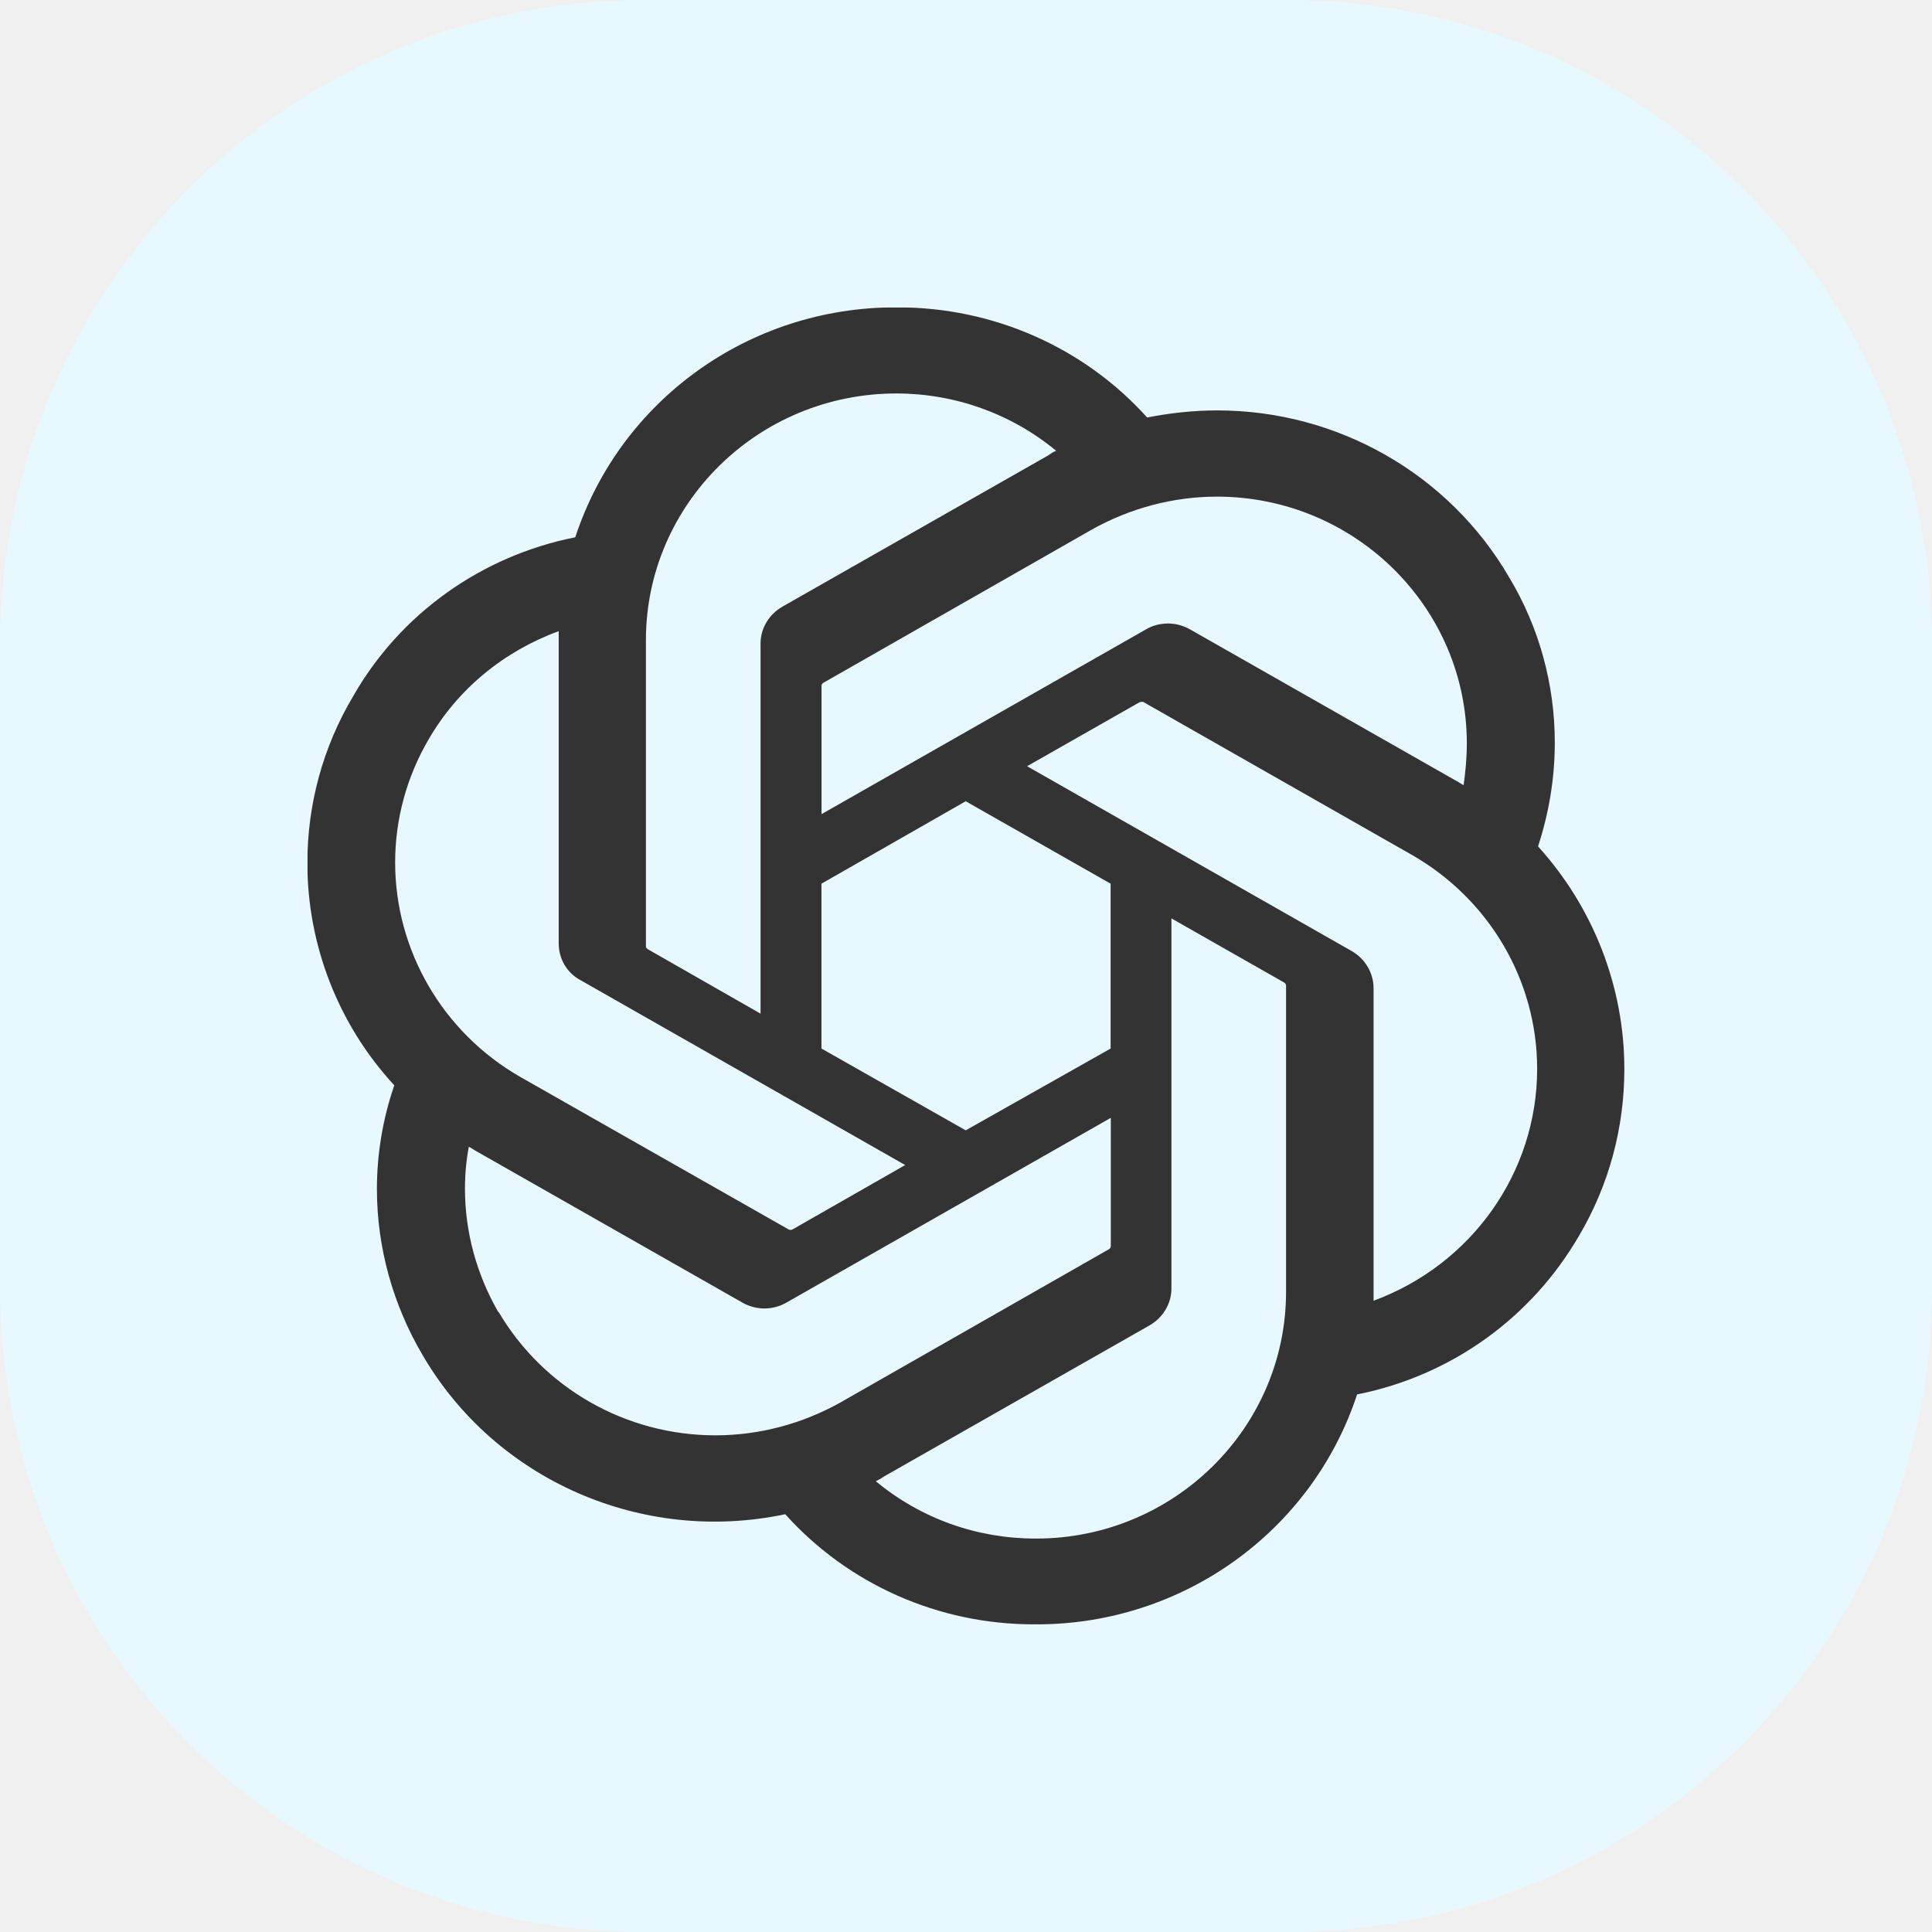
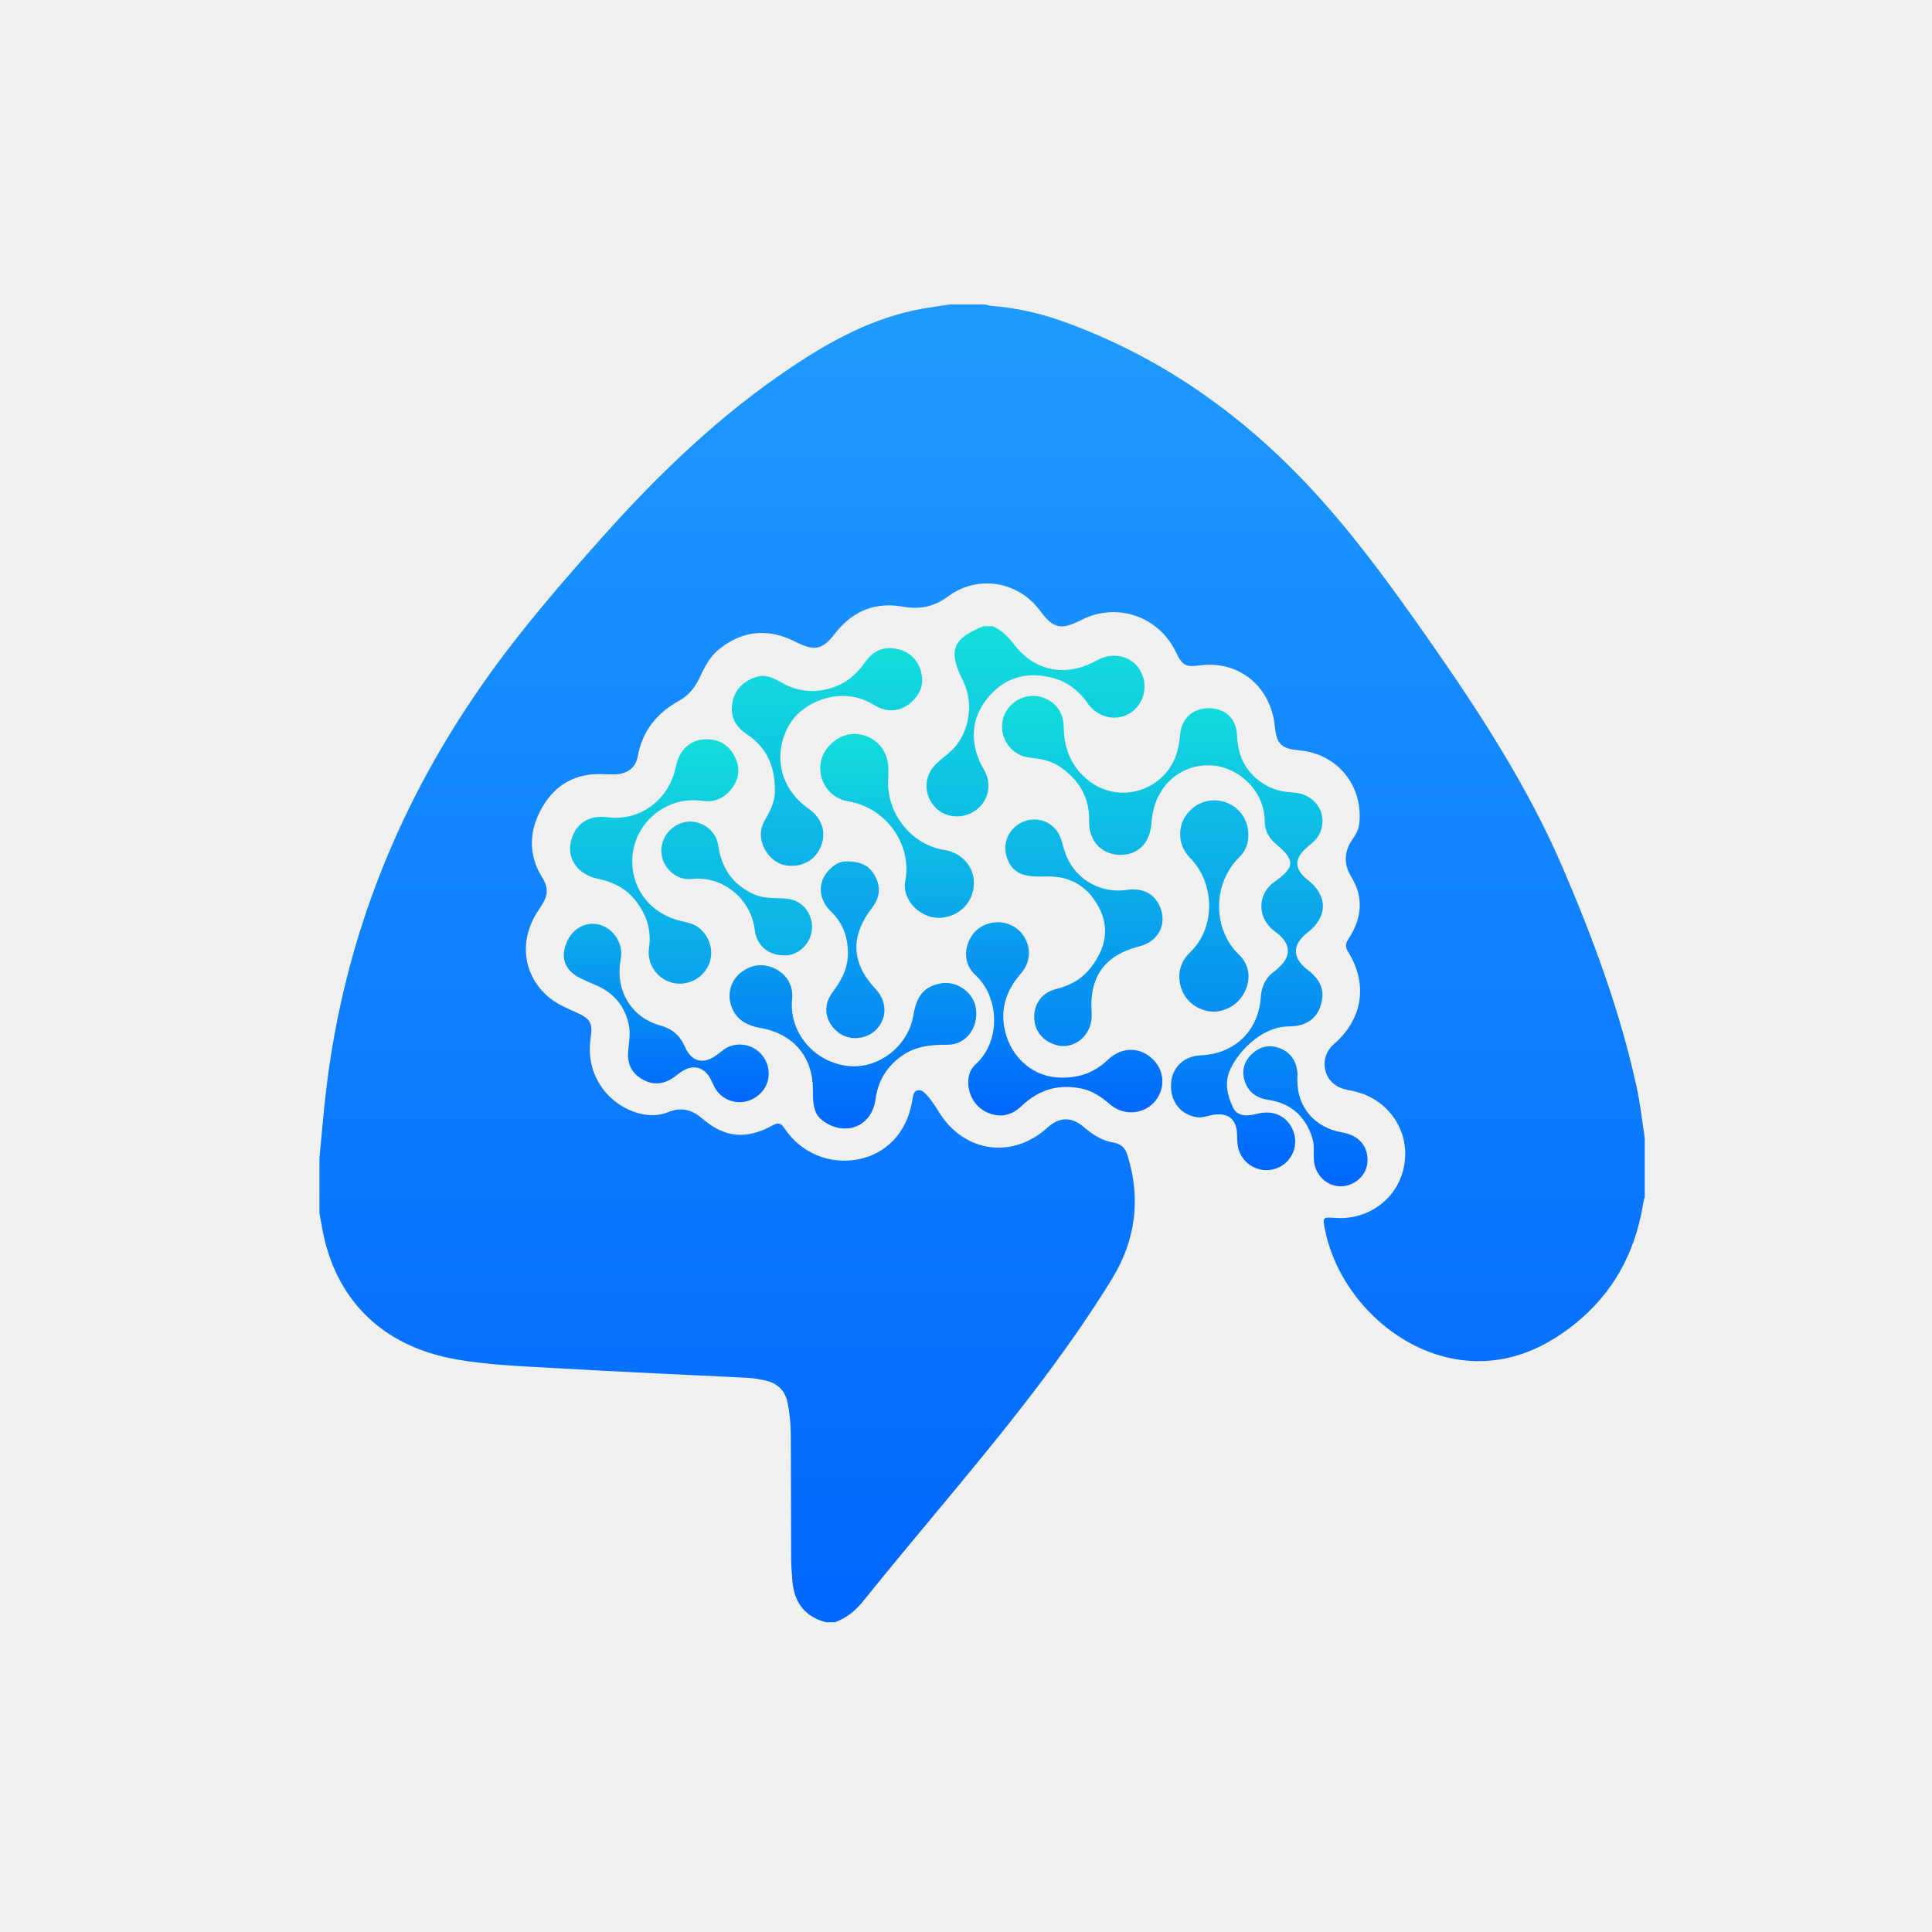
- <svg xmlns="http://www.w3.org/2000/svg" xmlns:xlink="http://www.w3.org/1999/xlink" width="30" height="30" viewBox="0 0 30 30" fill="none">
-   <defs>
-     <rect id="path_0" x="0" y="0" width="30" height="30" />
-     <rect id="path_1" x="0" y="0" width="20.455" height="20.455" />
-   </defs>
-   <g opacity="1" transform="translate(0 0)  rotate(0 15 15)">
-     <rect fill="#E7F8FF" opacity="1" transform="translate(0 0)  rotate(0 15 15)" x="0" y="0" width="30" height="30" rx="10" />
-     <mask id="bg-mask-0" fill="white">
-       <use xlink:href="#path_0" />
-     </mask>
-     <g mask="url(#bg-mask-0)">
-       <g opacity="1" transform="translate(4.772727 4.772727)  rotate(0 10.22727 10.22727)">
-         <mask id="bg-mask-1" fill="white">
-           <use xlink:href="#path_1" />
-         </mask>
-         <g mask="url(#bg-mask-1)">
-           <path id="分组 1" fill-rule="evenodd" style="fill:#333333" transform="translate(0 0)  rotate(0 10.22727 10.22727)" opacity="1" d="M19.11 8.37L19.11 8.37C19.28 7.85 19.37 7.31 19.37 6.76C19.37 5.86 19.13 4.97 18.66 4.19C17.73 2.59 16 1.6 14.13 1.6C13.76 1.6 13.4 1.64 13.04 1.71C12.06 0.62 10.65 0 9.17 0L9.14 0L9.13 0C6.86 0 4.86 1.44 4.16 3.57C2.7 3.86 1.44 4.76 0.71 6.04C0.24 6.83 0 7.72 0 8.63C0 9.9 0.48 11.14 1.35 12.08C1.17 12.6 1.08 13.15 1.08 13.69C1.08 14.6 1.33 15.49 1.79 16.27C2.92 18.21 5.2 19.21 7.42 18.74C8.4 19.83 9.8 20.45 11.28 20.45L11.31 20.45L11.33 20.45C13.59 20.45 15.6 19.01 16.3 16.88C17.76 16.59 19.01 15.69 19.75 14.41C20.21 13.63 20.45 12.74 20.45 11.83C20.45 10.55 19.97 9.32 19.11 8.37Z M8.947 18.158C8.907 18.188 8.867 18.208 8.827 18.228C9.527 18.808 10.397 19.118 11.307 19.118L11.317 19.118C13.457 19.118 15.197 17.398 15.197 15.288L15.197 10.528C15.197 10.508 15.177 10.488 15.157 10.478L13.417 9.488L13.417 15.238C13.417 15.468 13.287 15.688 13.077 15.808L8.947 18.158Z M8.277 17.005L12.447 14.625C12.466 14.615 12.476 14.595 12.476 14.575L12.476 14.575L12.476 12.585L7.437 15.455C7.227 15.575 6.967 15.575 6.757 15.455L2.627 13.105C2.587 13.085 2.537 13.045 2.507 13.035C2.467 13.245 2.447 13.465 2.447 13.685C2.447 14.355 2.627 15.015 2.967 15.605L2.967 15.595C3.667 16.785 4.947 17.515 6.337 17.515C7.017 17.515 7.687 17.335 8.277 17.005Z M3.903 5.168C3.903 5.128 3.903 5.068 3.903 5.028C3.053 5.338 2.333 5.928 1.883 6.708L1.883 6.708C1.543 7.288 1.363 7.948 1.363 8.618C1.363 9.988 2.103 11.258 3.303 11.948L7.473 14.318C7.493 14.328 7.513 14.328 7.533 14.318L9.283 13.318L4.243 10.448C4.033 10.338 3.903 10.118 3.903 9.878L3.903 9.878L3.903 5.168Z M17.156 8.505L12.976 6.125C12.956 6.125 12.936 6.125 12.916 6.135L11.176 7.125L16.216 9.995C16.426 10.115 16.556 10.335 16.556 10.575C16.556 10.575 16.556 10.575 16.556 10.575L16.556 15.425C18.076 14.865 19.096 13.435 19.096 11.825C19.096 10.455 18.356 9.195 17.156 8.505Z M8.014 5.829C7.994 5.839 7.984 5.859 7.984 5.879L7.984 5.879L7.984 7.869L13.024 4.999C13.124 4.939 13.244 4.909 13.364 4.909C13.484 4.909 13.594 4.939 13.704 4.999L17.834 7.349C17.874 7.369 17.914 7.399 17.954 7.419L17.954 7.419C17.984 7.209 18.004 6.989 18.004 6.769C18.004 4.659 16.264 2.939 14.124 2.939C13.444 2.939 12.774 3.119 12.184 3.449L8.014 5.829Z M9.147 1.337C6.997 1.337 5.257 3.057 5.257 5.167L5.257 9.927C5.257 9.947 5.277 9.957 5.287 9.967L7.037 10.967L7.037 5.227L7.037 5.217C7.037 4.987 7.167 4.767 7.377 4.647L11.507 2.297C11.547 2.267 11.597 2.237 11.627 2.227C10.927 1.647 10.047 1.337 9.147 1.337Z M7.983 11.509L10.223 12.779L12.473 11.509L12.473 8.949L10.223 7.669L7.983 8.949L7.983 11.509Z " />
-         </g>
-       </g>
+ <svg xmlns="http://www.w3.org/2000/svg" width="60" height="60" viewBox="0 0 200 200" version="1.1" xml:space="preserve" style="fill-rule:evenodd;clip-rule:evenodd;stroke-linejoin:round;stroke-miterlimit:2;">
+   <g transform="matrix(1.23881,0,0,1.23881,-21.8871,4.75893)">
+     <g>
+       <path d="M87.45,131.72L86.69,131.72C84.83,131.23 83.98,129.96 83.87,128.11C83.84,127.6 83.79,127.1 83.78,126.59C83.77,123.08 83.76,119.57 83.75,116.06C83.75,115.17 83.66,114.28 83.49,113.41C83.29,112.37 82.65,111.75 81.63,111.52C81.16,111.42 80.68,111.32 80.2,111.3C74.92,111.03 69.63,110.81 64.35,110.5C61.48,110.33 58.6,110.25 55.77,109.75C49.56,108.65 45.61,104.71 44.56,98.64C44.5,98.27 44.43,97.89 44.36,97.52L44.36,92.94C44.55,91.02 44.7,89.09 44.93,87.18C46.46,74.39 51.13,62.84 58.64,52.41C61.51,48.42 64.73,44.71 68,41.04C72.74,35.73 77.85,30.82 83.8,26.84C87.17,24.59 90.68,22.68 94.73,21.96C95.5,21.82 96.28,21.72 97.06,21.6L99.96,21.6C100.16,21.64 100.35,21.71 100.55,21.72C102.59,21.88 104.58,22.33 106.5,23.02C115.08,26.1 122.2,31.3 128.22,38.08C131.44,41.7 134.26,45.62 137.04,49.58C141.3,55.68 145.36,61.9 148.3,68.77C150.84,74.7 153.07,80.73 154.44,87.04C154.74,88.43 154.89,89.85 155.11,91.25L155.11,96.14C155.06,96.39 154.99,96.63 154.95,96.88C154.28,100.91 152.42,104.28 149.22,106.83C146.45,109.04 143.29,110.28 139.72,109.8C134.27,109.07 129.47,104.35 128.38,98.88C128.18,97.89 128.21,97.85 129.22,97.93C132.13,98.15 134.64,96.18 135.04,93.35C135.44,90.52 133.59,87.93 130.73,87.33C130.36,87.25 129.97,87.19 129.63,87.04C128.18,86.41 127.91,84.47 129.1,83.44C131.53,81.35 132.01,78.43 130.33,75.71C130.1,75.34 130.07,75.05 130.32,74.67C131.43,72.99 131.69,71.24 130.59,69.44C129.92,68.34 129.98,67.28 130.73,66.23C131.03,65.81 131.23,65.36 131.27,64.83C131.52,61.71 129.36,59.14 126.25,58.86C124.73,58.72 124.35,58.35 124.2,56.86C123.86,53.51 121.19,51.33 117.94,51.76C116.73,51.92 116.47,51.78 115.93,50.65C114.49,47.65 111,46.46 108.04,47.96C106.31,48.84 105.7,48.7 104.56,47.17C102.73,44.71 99.35,44.17 96.89,46C95.75,46.85 94.55,47.11 93.16,46.86C90.82,46.43 88.91,47.21 87.45,49.09C86.38,50.48 85.73,50.59 84.12,49.78C81.92,48.67 79.81,48.8 77.83,50.35C77.06,50.95 76.6,51.77 76.21,52.63C75.82,53.49 75.28,54.24 74.46,54.69C72.56,55.73 71.34,57.23 70.95,59.41C70.78,60.35 70.02,60.85 69.05,60.87C68.69,60.88 68.34,60.86 67.98,60.85C65.8,60.78 64.13,61.67 63.02,63.55C61.86,65.51 61.78,67.57 62.98,69.49C63.58,70.45 63.4,71.11 62.88,71.89C62.64,72.25 62.4,72.61 62.21,73C61.05,75.36 61.6,77.92 63.59,79.54C64.29,80.11 65.12,80.44 65.93,80.81C67,81.29 67.21,81.69 67.03,82.85C66.79,84.44 67.11,85.89 68.07,87.18C69.36,88.9 71.74,89.81 73.45,89.11C74.6,88.64 75.48,88.87 76.38,89.65C78.23,91.24 80.04,91.4 82.21,90.21C82.7,89.94 82.93,90 83.24,90.47C84.6,92.52 87.03,93.51 89.42,93.03C91.74,92.56 93.38,90.83 93.86,88.35C93.89,88.2 93.91,88.05 93.94,87.9C93.99,87.65 94.03,87.37 94.31,87.28C94.63,87.18 94.84,87.39 95.04,87.59C95.49,88.05 95.82,88.59 96.16,89.13C98.24,92.47 102.27,93.04 105.18,90.4C106.19,89.48 107.21,89.45 108.25,90.35C108.98,90.98 109.78,91.48 110.72,91.64C111.41,91.76 111.71,92.12 111.9,92.74C113.01,96.36 112.57,99.79 110.6,103.01C109.11,105.44 107.5,107.79 105.81,110.1C100.8,116.94 95.16,123.29 89.85,129.89C89.23,130.68 88.46,131.35 87.45,131.72Z" style="fill:url(#_Linear1);fill-rule:nonzero;" />
+     </g>
+     <g>
+       <path d="M99.13,63.92C100.25,63.17 100.59,61.76 99.94,60.56C99.83,60.36 99.71,60.16 99.61,59.96C98.74,58.06 98.83,56.23 100.13,54.57C101.46,52.87 103.25,52.28 105.37,52.74C106.73,53.03 107.75,53.78 108.56,54.93C109.64,56.47 111.74,56.53 112.79,55.11C113.53,54.11 113.47,52.72 112.66,51.79C111.85,50.87 110.48,50.69 109.31,51.35C106.77,52.78 104.11,52.27 102.39,49.99C101.9,49.35 101.36,48.81 100.61,48.49L99.85,48.49C97.23,49.54 96.87,50.52 98.16,53.1C99.06,54.89 98.68,57.36 97.28,58.78C96.85,59.21 96.34,59.56 95.9,59.98C94.89,60.95 94.82,62.43 95.71,63.5C96.51,64.48 98.01,64.67 99.13,63.92Z" style="fill:url(#_Linear2);fill-rule:nonzero;" />
+       <path d="M122.72,89.23C121.68,89.5 121.01,89.36 120.7,88.7C120.26,87.76 120,86.76 120.38,85.75C120.95,84.25 122.97,81.93 125.39,81.93C126.77,81.93 127.67,81.3 128.01,80.24C128.42,78.99 128.09,78.09 126.93,77.19C125.63,76.19 125.63,75.1 126.94,74.08C128.63,72.77 128.64,71 126.95,69.69C125.8,68.8 125.79,67.88 126.92,66.94C127.35,66.58 127.79,66.22 128,65.68C128.64,64.09 127.54,62.48 125.72,62.38C124.91,62.34 124.16,62.18 123.46,61.78C121.87,60.86 121.11,59.46 121.04,57.64C120.99,56.23 120.08,55.35 118.72,55.34C117.35,55.32 116.41,56.18 116.28,57.55C116.25,57.93 116.19,58.31 116.11,58.68C115.39,62.03 111.46,63.51 108.73,61.46C107.23,60.33 106.59,58.79 106.56,56.96C106.54,55.99 106.2,55.22 105.37,54.71C104.4,54.11 103.26,54.19 102.37,54.88C101.58,55.5 101.22,56.57 101.49,57.55C101.78,58.62 102.67,59.38 103.8,59.48C104.7,59.56 105.56,59.75 106.31,60.28C107.87,61.38 108.73,62.83 108.68,64.8C108.64,66.53 109.86,67.69 111.5,67.59C112.88,67.51 113.79,66.49 113.89,64.92C114.07,62.1 116.02,60.12 118.64,60.11C121.07,60.11 123.35,62.22 123.35,64.78C123.35,65.55 123.7,66.2 124.3,66.7C125.92,68.05 125.89,68.63 124.15,69.86C122.84,70.79 122.7,72.57 123.86,73.7C124.11,73.95 124.42,74.14 124.68,74.39C125.47,75.14 125.49,76.01 124.74,76.8C124.55,77 124.34,77.2 124.12,77.36C123.41,77.88 123.09,78.6 123.03,79.45C122.84,82.3 120.86,84.22 117.98,84.35C116.52,84.41 115.51,85.46 115.52,86.91C115.52,88.28 116.35,89.28 117.63,89.51C118.13,89.6 118.58,89.39 119.05,89.32C120.31,89.11 121.01,89.69 121.04,90.96C121.05,91.5 121.06,92.03 121.29,92.53C121.83,93.71 123.23,94.26 124.44,93.75C125.62,93.25 126.2,91.91 125.75,90.71C125.29,89.45 124.1,88.87 122.72,89.23Z" style="fill:url(#_Linear3);fill-rule:nonzero;" />
+       <path d="M113.58,84.33C112.57,83.64 111.26,83.76 110.29,84.68C109.24,85.68 108.04,86.23 106.35,86.21C104.15,86.21 102.17,84.64 101.64,82.26C101.23,80.42 101.78,78.87 103.01,77.47C104.23,76.08 103.62,73.96 101.89,73.36C100.81,72.99 99.52,73.4 98.9,74.31C98.19,75.36 98.19,76.72 99.15,77.61C101.21,79.5 101.33,83.19 99.16,85.13C98.78,85.47 98.6,85.97 98.58,86.5C98.53,87.6 99.15,88.65 100.12,89.1C101.18,89.59 102.16,89.42 103.06,88.56C104.5,87.19 106.18,86.71 108.12,87.14C109.02,87.34 109.73,87.85 110.42,88.44C111.86,89.67 114,89.13 114.64,87.4C115.06,86.26 114.64,85.05 113.58,84.33Z" style="fill:url(#_Linear4);fill-rule:nonzero;" />
+       <path d="M99.22,80.45C99.03,79.06 97.58,78.05 96.19,78.35C94.88,78.63 94.26,79.38 93.99,81.01C93.55,83.64 90.98,85.58 88.4,85.22C85.6,84.83 83.59,82.36 83.86,79.66C83.97,78.59 83.48,77.64 82.5,77.14C81.51,76.63 80.53,76.72 79.63,77.39C78.81,77.99 78.45,79.04 78.72,80.04C79.07,81.3 79.98,81.84 81.22,82.06C84.03,82.56 85.63,84.53 85.6,87.34C85.58,88.89 85.85,89.51 86.76,90.03C88.6,91.09 90.55,90.12 90.83,88.02C91.02,86.59 91.67,85.44 92.82,84.54C94.02,83.6 95.39,83.45 96.85,83.46C98.38,83.47 99.44,82.06 99.22,80.45Z" style="fill:url(#_Linear5);fill-rule:nonzero;" />
+       <path d="M67.58,69.58C68.83,69.84 69.94,70.36 70.76,71.39C71.69,72.56 72.12,73.86 71.9,75.37C71.72,76.66 72.49,77.84 73.68,78.23C74.87,78.62 76.2,78.08 76.8,76.97C77.38,75.91 77.09,74.53 76.12,73.73C75.69,73.37 75.18,73.26 74.65,73.14C72.15,72.58 70.52,70.62 70.5,68.17C70.48,65.07 73.25,62.64 76.32,63.08C77.46,63.25 78.32,62.79 78.94,61.88C79.5,61.06 79.49,60.15 79.01,59.28C78.48,58.31 77.63,57.89 76.55,57.94C75.29,58 74.43,58.84 74.13,60.28C73.56,63.02 71.11,64.81 68.44,64.45C66.81,64.23 65.63,65.06 65.34,66.64C65.09,68.01 66.03,69.25 67.58,69.58Z" style="fill:url(#_Linear6);fill-rule:nonzero;" />
+       <path d="M80.07,57.51C81.62,58.55 82.41,60.01 82.42,62.12C82.47,62.84 82.17,63.7 81.69,64.5C81.38,65.02 81.18,65.55 81.26,66.16C81.43,67.37 82.36,68.36 83.45,68.49C84.76,68.64 85.86,67.99 86.3,66.8C86.73,65.65 86.33,64.51 85.24,63.74C82.82,62.04 82.2,59.16 83.65,56.68C84.76,54.79 88,53.43 90.58,55C90.82,55.14 91.07,55.28 91.33,55.37C92.26,55.68 93.1,55.48 93.82,54.84C94.52,54.21 94.88,53.43 94.67,52.45C94.42,51.3 93.7,50.61 92.58,50.38C91.51,50.16 90.62,50.55 89.99,51.45C89.36,52.35 88.61,53.08 87.58,53.49C85.96,54.14 84.4,54.03 82.89,53.15C82.24,52.78 81.56,52.47 80.79,52.75C79.73,53.13 79.02,53.83 78.85,54.99C78.69,56.1 79.16,56.9 80.07,57.51Z" style="fill:url(#_Linear7);fill-rule:nonzero;" />
+       <path d="M111.84,70.52C109.45,70.88 107.23,69.44 106.58,67.11C106.46,66.7 106.36,66.27 106.17,65.89C105.59,64.77 104.23,64.33 103.09,64.86C101.93,65.4 101.39,66.68 101.82,67.86C102.25,69.04 103.06,69.46 104.79,69.4L105.32,69.4C107.24,69.4 108.64,70.34 109.5,71.99C110.41,73.73 110.05,75.4 108.86,76.96C108.08,77.98 107.13,78.5 105.91,78.81C104.75,79.1 104.09,80.01 104.09,81.14C104.09,82.24 104.74,83.11 105.84,83.46C107.47,83.97 109.02,82.61 108.89,80.79C108.67,77.8 109.98,75.98 112.84,75.25C114.27,74.89 115.04,73.75 114.76,72.43C114.45,71.03 113.33,70.29 111.84,70.52Z" style="fill:url(#_Linear8);fill-rule:nonzero;" />
+       <path d="M78.68,83.58C78.26,83.73 77.95,84.03 77.6,84.29C76.45,85.14 75.47,84.92 74.89,83.61C74.48,82.67 73.83,82.12 72.84,81.85C70.47,81.2 69.12,79.01 69.5,76.57C69.54,76.32 69.58,76.07 69.58,75.81C69.57,74.63 68.66,73.55 67.54,73.38C66.4,73.2 65.33,73.93 64.93,75.14C64.53,76.35 64.95,77.3 66.17,77.9C66.65,78.14 67.14,78.34 67.63,78.56C69.04,79.21 69.9,80.29 70.22,81.83C70.38,82.64 70.19,83.4 70.15,84.18C70.11,85.14 70.51,85.87 71.33,86.34C72.17,86.83 73.03,86.8 73.86,86.26C74.16,86.07 74.42,85.82 74.73,85.64C75.61,85.1 76.49,85.34 77,86.24C77.14,86.48 77.24,86.75 77.37,86.99C77.97,88.13 79.35,88.58 80.51,88.02C81.71,87.44 82.21,86.16 81.72,84.94C81.22,83.75 79.9,83.16 78.68,83.58Z" style="fill:url(#_Linear9);fill-rule:nonzero;" />
+       <path d="M96.44,72.84C97.94,72.65 99,71.51 99.05,70.02C99.1,68.66 98.11,67.42 96.56,67.18C94.02,66.8 91.62,64.27 91.9,61.02L91.9,60.37C91.89,58.8 90.78,57.61 89.22,57.49C87.86,57.39 86.44,58.55 86.24,59.93C86.03,61.44 86.99,62.86 88.54,63.12C91.87,63.69 93.88,66.87 93.32,69.74C92.99,71.44 94.72,73.06 96.44,72.84Z" style="fill:url(#_Linear10);fill-rule:nonzero;" />
+       <path d="M116.23,78.04C116.36,79.38 117.25,80.35 118.55,80.64C119.67,80.88 120.94,80.31 121.55,79.28C122.22,78.16 122.18,76.87 121.18,75.91C119.05,73.86 118.9,70.08 121.27,67.74C121.78,67.24 122.01,66.59 121.98,65.87C121.98,64.6 121.15,63.5 119.93,63.15C118.7,62.79 117.4,63.3 116.69,64.42C116.05,65.43 116.17,66.89 117.07,67.8C119.27,70 119.22,73.74 117.14,75.71C116.49,76.33 116.14,77.12 116.23,78.04Z" style="fill:url(#_Linear11);fill-rule:nonzero;" />
+       <path d="M87.7,82.42C88.63,83.17 90.12,83.04 90.95,82.13C91.82,81.19 91.78,79.81 90.85,78.82C88.79,76.63 88.7,74.4 90.56,71.99C91.17,71.2 91.29,70.33 90.82,69.42C90.37,68.54 89.65,68.12 88.37,68.14C87.99,68.14 87.6,68.27 87.18,68.63C86,69.63 85.93,71.18 87.09,72.31C88.13,73.32 88.55,74.5 88.52,75.94C88.49,77.19 87.93,78.15 87.21,79.11C86.39,80.24 86.61,81.54 87.7,82.42Z" style="fill:url(#_Linear12);fill-rule:nonzero;" />
+       <path d="M83.15,71.23C82.31,71.19 81.47,71.25 80.68,70.89C78.89,70.09 77.96,68.71 77.68,66.78C77.5,65.52 76.2,64.64 75,64.84C73.73,65.05 72.83,66.19 72.94,67.46C73.06,68.71 74.2,69.75 75.46,69.61C78.1,69.31 80.44,71.33 80.73,73.83C80.88,75.15 81.85,75.98 83.15,75.99C83.73,76.02 84.28,75.82 84.75,75.38C85.48,74.7 85.73,73.65 85.35,72.72C84.96,71.74 84.17,71.28 83.15,71.23Z" style="fill:url(#_Linear13);fill-rule:nonzero;" />
+       <path d="M131.89,92.56C131.7,91.63 130.96,90.98 129.83,90.79C127.52,90.39 126.07,88.69 126.08,86.41C126.08,86.16 126.11,85.9 126.07,85.65C125.95,84.74 125.47,84.09 124.61,83.75C123.77,83.43 123.01,83.59 122.34,84.18C121.65,84.8 121.4,85.57 121.67,86.46C121.96,87.4 122.64,87.91 123.62,88.06C125.56,88.35 126.79,89.46 127.35,91.32C127.52,91.89 127.42,92.48 127.46,93.07C127.57,94.83 129.36,95.84 130.83,94.98C131.71,94.46 132.1,93.58 131.89,92.56Z" style="fill:url(#_Linear14);fill-rule:nonzero;" />
    </g>
  </g>
+   <defs>
+     <linearGradient id="_Linear1" x1="0" y1="0" x2="1" y2="0" gradientUnits="userSpaceOnUse" gradientTransform="matrix(6.70667e-15,-109.528,109.528,6.70667e-15,99.746,131.721)">
+       <stop offset="0" style="stop-color:rgb(0,103,255);stop-opacity:1" />
+       <stop offset="1" style="stop-color:rgb(31,154,255);stop-opacity:1" />
+     </linearGradient>
+     <linearGradient id="_Linear2" x1="0" y1="0" x2="1" y2="0" gradientUnits="userSpaceOnUse" gradientTransform="matrix(9.73784e-16,-15.9031,15.9031,9.73784e-16,104.177,64.3752)">
+       <stop offset="0" style="stop-color:rgb(14,190,228);stop-opacity:1" />
+       <stop offset="1" style="stop-color:rgb(19,221,219);stop-opacity:1" />
+     </linearGradient>
+     <linearGradient id="_Linear3" x1="0" y1="0" x2="1" y2="0" gradientUnits="userSpaceOnUse" gradientTransform="matrix(2.42741e-15,-39.6426,39.6426,2.42741e-15,114.818,93.9334)">
+       <stop offset="0" style="stop-color:rgb(0,103,255);stop-opacity:1" />
+       <stop offset="1" style="stop-color:rgb(19,221,219);stop-opacity:1" />
+     </linearGradient>
+     <linearGradient id="_Linear4" x1="0" y1="0" x2="1" y2="0" gradientUnits="userSpaceOnUse" gradientTransform="matrix(9.88945e-16,-16.1507,16.1507,9.88945e-16,106.594,89.3724)">
+       <stop offset="0" style="stop-color:rgb(0,103,255);stop-opacity:1" />
+       <stop offset="1" style="stop-color:rgb(10,162,237);stop-opacity:1" />
+     </linearGradient>
+     <linearGradient id="_Linear5" x1="0" y1="0" x2="1" y2="0" gradientUnits="userSpaceOnUse" gradientTransform="matrix(8.35387e-16,-13.6429,13.6429,8.35387e-16,88.9433,90.4653)">
+       <stop offset="0" style="stop-color:rgb(0,103,255);stop-opacity:1" />
+       <stop offset="1" style="stop-color:rgb(8,153,240);stop-opacity:1" />
+     </linearGradient>
+     <linearGradient id="_Linear6" x1="0" y1="0" x2="1" y2="0" gradientUnits="userSpaceOnUse" gradientTransform="matrix(1.2501e-15,-20.4157,20.4157,1.2501e-15,72.3371,78.3479)">
+       <stop offset="0" style="stop-color:rgb(10,162,237);stop-opacity:1" />
+       <stop offset="1" style="stop-color:rgb(19,221,219);stop-opacity:1" />
+     </linearGradient>
+     <linearGradient id="_Linear7" x1="0" y1="0" x2="1" y2="0" gradientUnits="userSpaceOnUse" gradientTransform="matrix(1.11385e-15,-18.1905,18.1905,1.11385e-15,86.7784,68.5108)">
+       <stop offset="0" style="stop-color:rgb(12,177,232);stop-opacity:1" />
+       <stop offset="1" style="stop-color:rgb(19,221,219);stop-opacity:1" />
+     </linearGradient>
+     <linearGradient id="_Linear8" x1="0" y1="0" x2="1" y2="0" gradientUnits="userSpaceOnUse" gradientTransform="matrix(1.15921e-15,-18.9314,18.9314,1.15921e-15,108.239,83.5645)">
+       <stop offset="0" style="stop-color:rgb(5,133,246);stop-opacity:1" />
+       <stop offset="1" style="stop-color:rgb(14,190,228);stop-opacity:1" />
+     </linearGradient>
+     <linearGradient id="_Linear9" x1="0" y1="0" x2="1" y2="0" gradientUnits="userSpaceOnUse" gradientTransform="matrix(9.13152e-16,-14.9129,14.9129,9.13152e-16,73.3431,88.2625)">
+       <stop offset="0" style="stop-color:rgb(0,103,255);stop-opacity:1" />
+       <stop offset="1" style="stop-color:rgb(12,174,233);stop-opacity:1" />
+     </linearGradient>
+     <linearGradient id="_Linear10" x1="0" y1="0" x2="1" y2="0" gradientUnits="userSpaceOnUse" gradientTransform="matrix(9.41104e-16,-15.3694,15.3694,9.41104e-16,92.6331,72.8627)">
+       <stop offset="0" style="stop-color:rgb(10,165,236);stop-opacity:1" />
+       <stop offset="0.99" style="stop-color:rgb(19,221,219);stop-opacity:1" />
+       <stop offset="1" style="stop-color:rgb(19,221,219);stop-opacity:1" />
+     </linearGradient>
+     <linearGradient id="_Linear11" x1="0" y1="0" x2="1" y2="0" gradientUnits="userSpaceOnUse" gradientTransform="matrix(1.08141e-15,-17.6607,17.6607,1.08141e-15,119.109,80.6951)">
+       <stop offset="0" style="stop-color:rgb(7,144,242);stop-opacity:1" />
+       <stop offset="1" style="stop-color:rgb(14,188,229);stop-opacity:1" />
+     </linearGradient>
+     <linearGradient id="_Linear12" x1="0" y1="0" x2="1" y2="0" gradientUnits="userSpaceOnUse" gradientTransform="matrix(9.03716e-16,-14.7588,14.7588,9.03716e-16,88.9315,82.9086)">
+       <stop offset="0" style="stop-color:rgb(6,137,245);stop-opacity:1" />
+       <stop offset="1" style="stop-color:rgb(12,176,233);stop-opacity:1" />
+     </linearGradient>
+     <linearGradient id="_Linear13" x1="0" y1="0" x2="1" y2="0" gradientUnits="userSpaceOnUse" gradientTransform="matrix(6.84394e-16,-11.177,11.177,6.84394e-16,79.2316,75.9985)">
+       <stop offset="0" style="stop-color:rgb(12,175,233);stop-opacity:1" />
+       <stop offset="0.84" style="stop-color:rgb(15,195,227);stop-opacity:1" />
+       <stop offset="1" style="stop-color:rgb(15,195,227);stop-opacity:1" />
+     </linearGradient>
+     <linearGradient id="_Linear14" x1="0" y1="0" x2="1" y2="0" gradientUnits="userSpaceOnUse" gradientTransform="matrix(7.16425e-16,-11.7001,11.7001,7.16425e-16,126.76,95.2831)">
+       <stop offset="0" style="stop-color:rgb(0,103,255);stop-opacity:1" />
+       <stop offset="1" style="stop-color:rgb(5,137,245);stop-opacity:1" />
+     </linearGradient>
+   </defs>
</svg>
